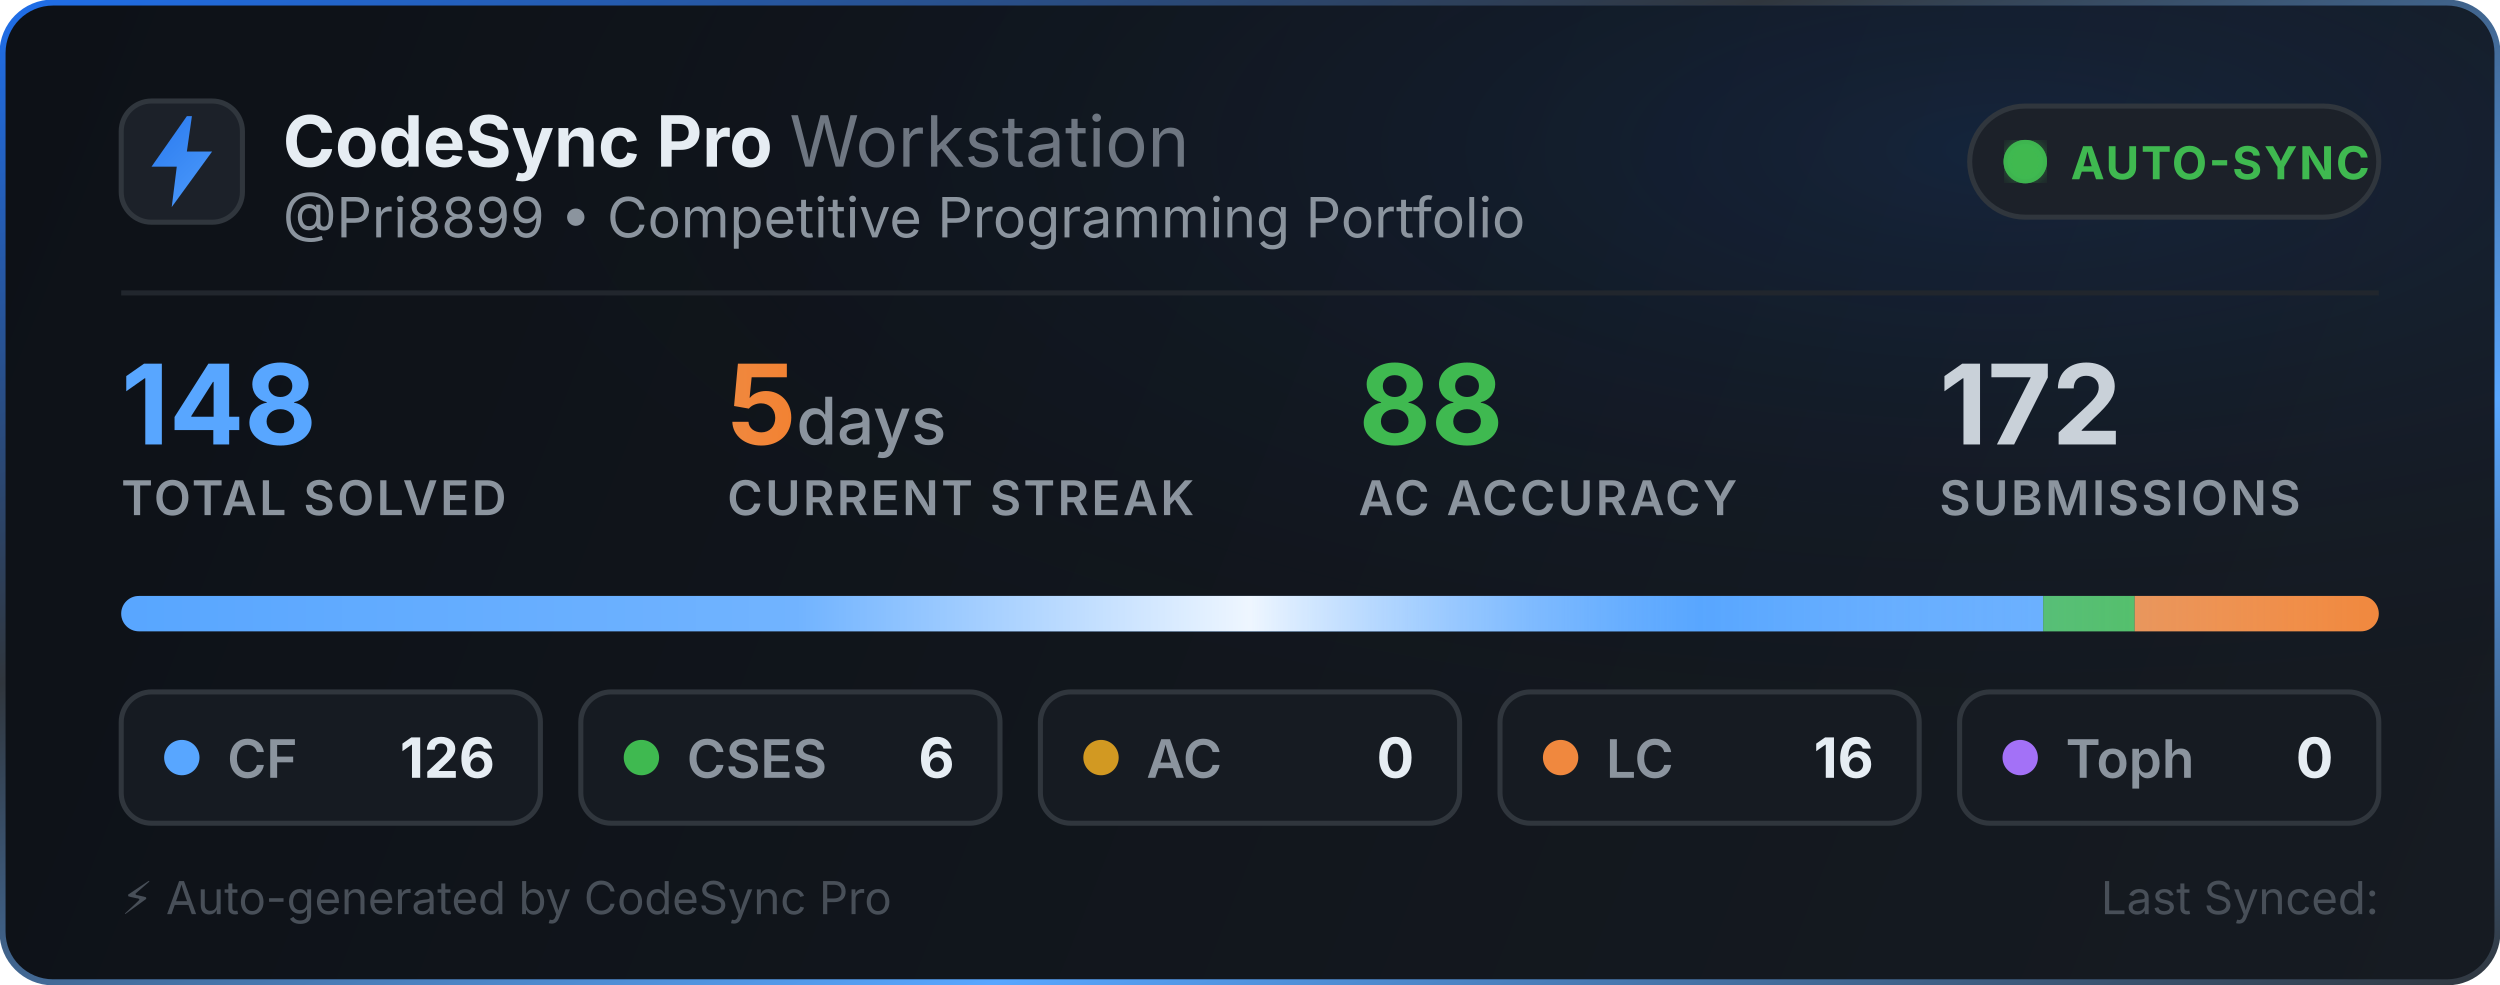
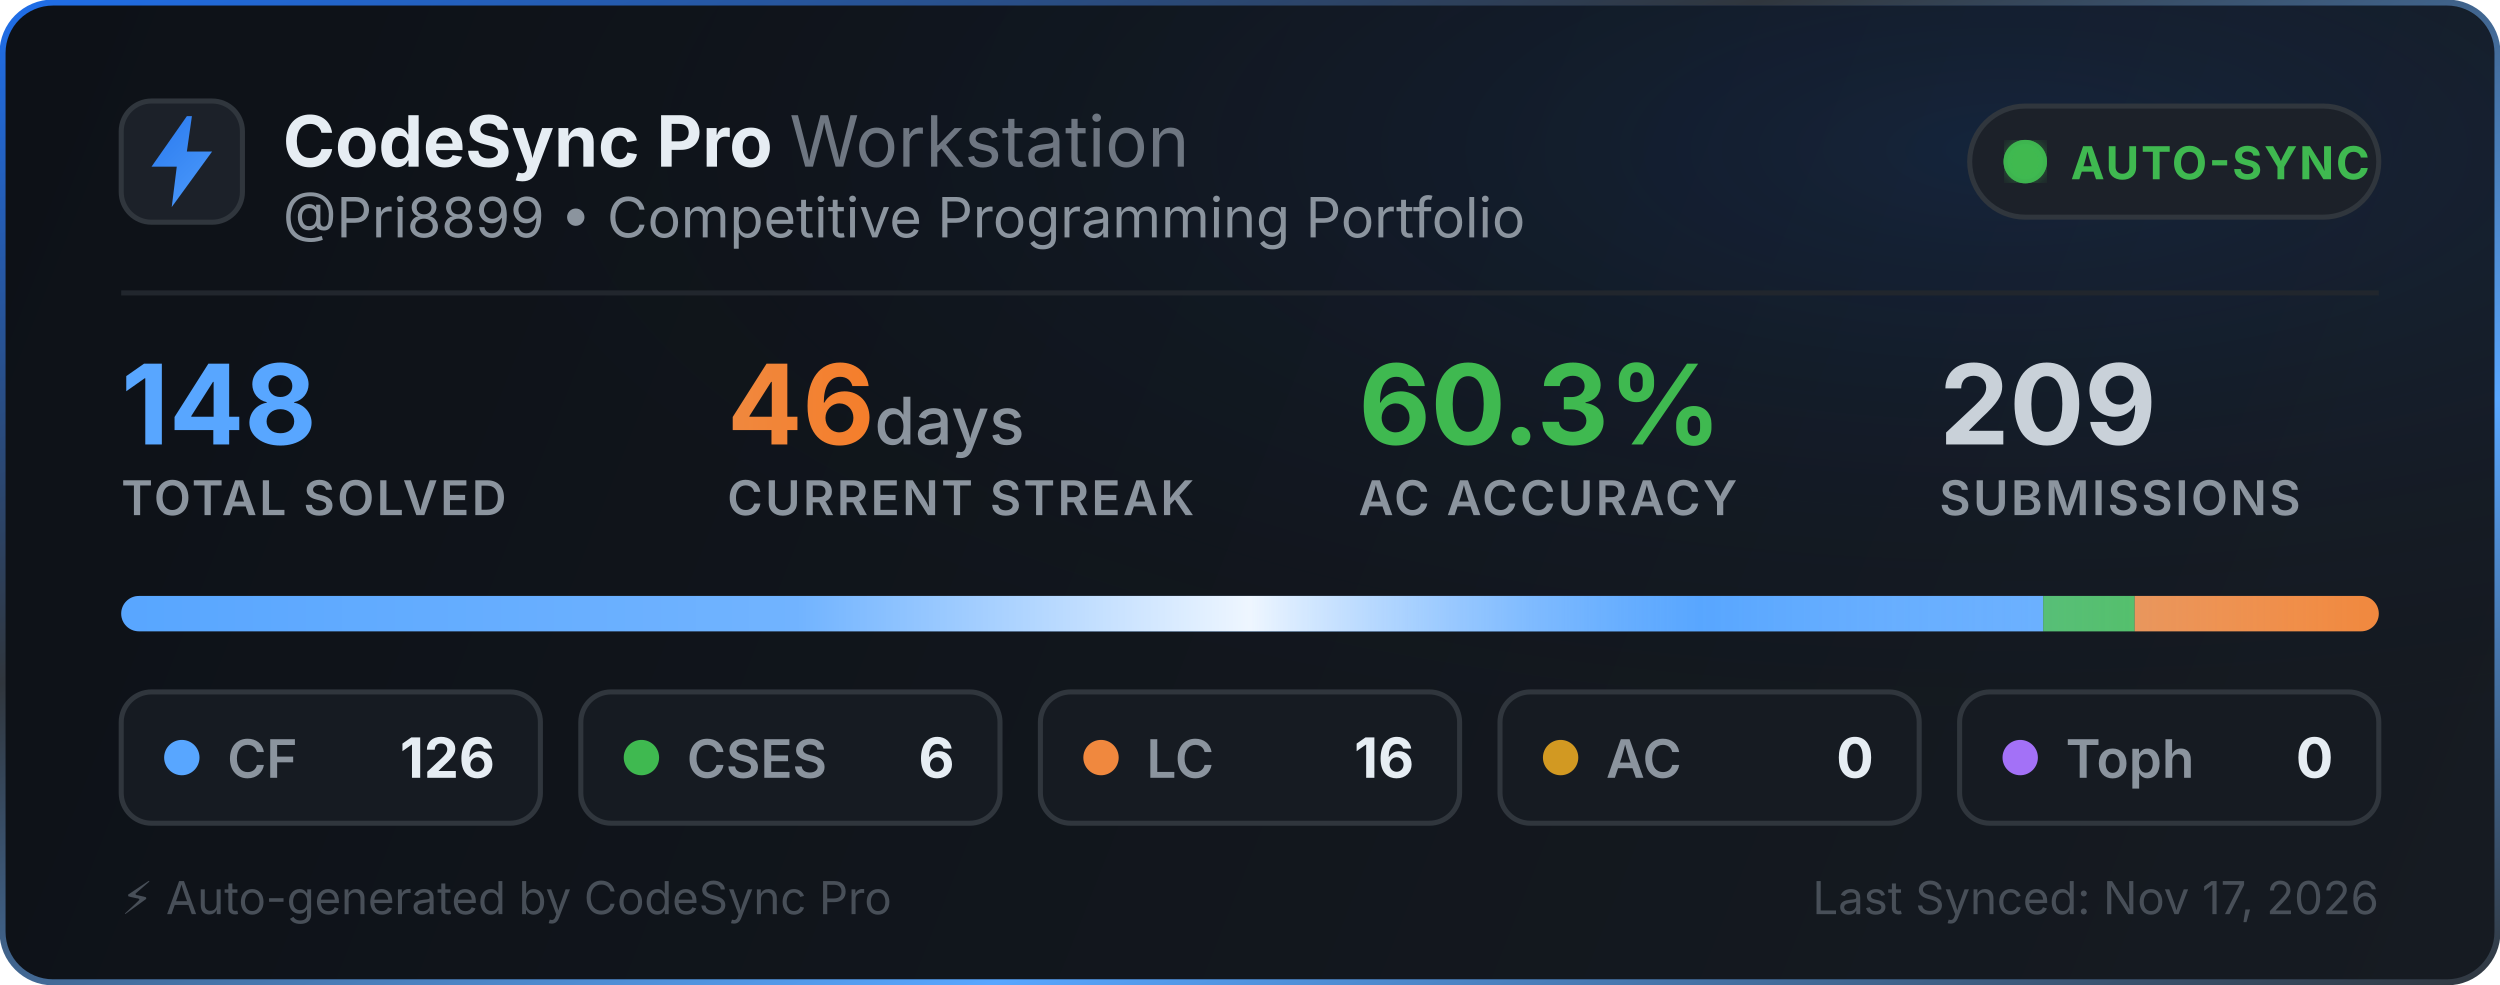
<svg xmlns="http://www.w3.org/2000/svg" width="495" height="195" viewBox="0 0 495 195" fill="none">
  <defs>
    <linearGradient id="bg" x1="0" y1="0" x2="495" y2="195" gradientUnits="userSpaceOnUse">
      <stop offset="0%" stop-color="#0d1117" />
      <stop offset="100%" stop-color="#161b22" />
    </linearGradient>
    <linearGradient id="border-flow" x1="0%" y1="0%" x2="100%" y2="100%">
      <stop offset="0%" stop-color="#1f6feb">
        <animate attributeName="stop-color" values="#1f6feb; #58a6ff; #3fb950; #1f6feb" dur="6s" repeatCount="indefinite" />
      </stop>
      <stop offset="35%" stop-color="#30363d">
        <animate attributeName="stop-color" values="#30363d; #1f6feb; #30363d; #30363d" dur="6s" repeatCount="indefinite" />
      </stop>
      <stop offset="70%" stop-color="#58a6ff">
        <animate attributeName="stop-color" values="#58a6ff; #3fb950; #1f6feb; #58a6ff" dur="6s" repeatCount="indefinite" />
      </stop>
      <stop offset="100%" stop-color="#30363d">
        <animate attributeName="stop-color" values="#30363d; #30363d; #58a6ff; #30363d" dur="6s" repeatCount="indefinite" />
      </stop>
    </linearGradient>
    <radialGradient id="aurora" cx="80%" cy="15%" r="65%">
      <stop offset="0%" stop-color="#1f6feb" stop-opacity="0.14">
        <animate attributeName="stop-opacity" values="0.06; 0.22; 0.06" dur="3.5s" repeatCount="indefinite" />
      </stop>
      <stop offset="100%" stop-color="#0d1117" stop-opacity="0" />
    </radialGradient>
    <linearGradient id="icon-grad" x1="0" y1="0" x2="24" y2="24" gradientUnits="userSpaceOnUse">
      <stop offset="0%" stop-color="#1f6feb">
        <animate attributeName="stop-color" values="#1f6feb; #58a6ff; #388bfd; #1f6feb" dur="2.5s" repeatCount="indefinite" />
      </stop>
      <stop offset="100%" stop-color="#58a6ff">
        <animate attributeName="stop-color" values="#58a6ff; #79c0ff; #1f6feb; #58a6ff" dur="2.5s" repeatCount="indefinite" />
      </stop>
    </linearGradient>
    <linearGradient id="streak-flame" x1="0%" y1="0%" x2="100%" y2="0%">
      <stop offset="0%" stop-color="#f0883e">
        <animate attributeName="stop-color" values="#f0883e; #ff7b72; #f97316; #f0883e" dur="2.2s" repeatCount="indefinite" />
      </stop>
      <stop offset="100%" stop-color="#f97316">
        <animate attributeName="stop-color" values="#f97316; #f0883e; #ff7b72; #f97316" dur="2.2s" repeatCount="indefinite" />
      </stop>
    </linearGradient>
    <linearGradient id="laser-sweep" x1="0%" y1="0%" x2="100%" y2="0%">
      <stop offset="0%" stop-color="#ffffff" stop-opacity="0" />
      <stop offset="30%" stop-color="#ffffff" stop-opacity="0.15" />
      <stop offset="50%" stop-color="#ffffff" stop-opacity="0.9" />
      <stop offset="70%" stop-color="#58a6ff" stop-opacity="0.45" />
      <stop offset="100%" stop-color="#ffffff" stop-opacity="0" />
      <animate attributeName="x1" values="-150%; 150%" dur="2.4s" repeatCount="indefinite" />
      <animate attributeName="x2" values="-50%; 250%" dur="2.4s" repeatCount="indefinite" />
    </linearGradient>
    <clipPath id="bar-clip">
      <rect x="24" y="118" width="447" height="7" rx="3.5" />
    </clipPath>
    <filter id="glow">
      <feGaussianBlur stdDeviation="2" result="blur" />
      <feMerge>
        <feMergeNode in="blur" />
        <feMergeNode in="SourceGraphic" />
      </feMerge>
    </filter>
  </defs>
  <style>
    .title { font-family: -apple-system, BlinkMacSystemFont, "Segoe UI", Inter, Helvetica, Arial, sans-serif; font-size: 14px; font-weight: 700; fill: #e6edf3; }
    .subtitle { font-family: -apple-system, BlinkMacSystemFont, "Segoe UI", Inter, Helvetica, Arial, sans-serif; font-size: 11px; fill: #8b949e; }
    .stat-val { font-family: -apple-system, BlinkMacSystemFont, "Segoe UI", Inter, Helvetica, Arial, sans-serif; font-weight: 700; }
    .stat-lbl { font-family: -apple-system, BlinkMacSystemFont, "Segoe UI", Inter, Helvetica, Arial, sans-serif; font-size: 9.5px; font-weight: 600; fill: #8b949e; letter-spacing: 0.5px; }
  </style>
  <rect x="0.5" y="0.5" width="494" height="194" rx="10" fill="url(#bg)" stroke="url(#border-flow)" stroke-width="1.2" />
  <rect x="1" y="1" width="493" height="193" rx="10" fill="url(#aurora)" pointer-events="none" />
  <g transform="translate(24, 20)">
    <rect width="24" height="24" rx="6" fill="#1c2129" stroke="#30363d" stroke-width="1" />
    <path d="M13 3L6 13h5l-1 8 8-11h-5l1-7z" fill="url(#icon-grad)" />
  </g>
  <g>
    <text x="56" y="33" class="title">CodeSync Pro <tspan font-weight="400" fill="#6e7681">Workstation</tspan>
    </text>
    <text x="56" y="47" class="subtitle">@Pri8899 • Competitive Programming Portfolio</text>
  </g>
  <g transform="translate(390, 21)">
    <rect width="81" height="22" rx="11" fill="#1c2129" stroke="#30363d" stroke-width="1" />
    <circle cx="11" cy="11" r="3.5" fill="#3fb950" filter="url(#glow)" />
    <circle cx="11" cy="11" r="3.5" fill="none" stroke="#3fb950" stroke-width="1.6" opacity="0.8">
      <animate attributeName="r" values="3.5; 10" dur="2s" repeatCount="indefinite" />
      <animate attributeName="opacity" values="0.85; 0" dur="2s" repeatCount="indefinite" />
      <animate attributeName="stroke-width" values="1.6; 0.2" dur="2s" repeatCount="indefinite" />
    </circle>
    <circle cx="11" cy="11" r="3.5" fill="none" stroke="#3fb950" stroke-width="1.6" opacity="0.8">
      <animate attributeName="r" values="3.5; 10" dur="2s" begin="1s" repeatCount="indefinite" />
      <animate attributeName="opacity" values="0.85; 0" dur="2s" begin="1s" repeatCount="indefinite" />
      <animate attributeName="stroke-width" values="1.6; 0.2" dur="2s" begin="1s" repeatCount="indefinite" />
    </circle>
    <text x="20" y="14.5" font-family="-apple-system, BlinkMacSystemFont, Segoe UI, Inter, Helvetica, Arial, sans-serif" font-size="9" font-weight="700" fill="#3fb950" letter-spacing="0.4px">AUTO-SYNC</text>
  </g>
  <line x1="24" y1="58" x2="471" y2="58" stroke="#21262d" stroke-width="1" />
  <g transform="translate(24, 68)">
    <g>
      <text x="0" y="20" class="stat-val" font-size="22" fill="#58a6ff">148</text>
      <text x="0" y="34" class="stat-lbl">TOTAL SOLVED</text>
    </g>
    <g>
-       <text x="120" y="20" class="stat-val" font-size="22" fill="url(#streak-flame)">5<tspan font-size="13" font-weight="500" fill="#8b949e"> days</tspan>
+       <text x="120" y="20" class="stat-val" font-size="22" fill="url(#streak-flame)">46<tspan font-size="13" font-weight="500" fill="#8b949e"> days</tspan>
      </text>
      <text x="120" y="34" class="stat-lbl">CURRENT STREAK</text>
    </g>
    <g>
-       <text x="245" y="20" class="stat-val" font-size="22" fill="#3fb950">88</text>
+       <text x="245" y="20" class="stat-val" font-size="22" fill="#3fb950">60.3%</text>
      <text x="245" y="34" class="stat-lbl">AC ACCURACY</text>
    </g>
    <g>
-       <text x="360" y="20" class="stat-val" font-size="22" fill="#c9d1d9">172</text>
+       <text x="360" y="20" class="stat-val" font-size="22" fill="#c9d1d9">209</text>
      <text x="360" y="34" class="stat-lbl">SUBMISSIONS</text>
    </g>
  </g>
  <g>
    <rect x="24" y="118" width="447" height="7" rx="3.5" fill="#21262d" />
    <g clip-path="url(#bar-clip)">
      <rect x="24" y="118" width="380.554" height="7" fill="#58a6ff" />
      <rect x="404.554" y="118" width="18.122" height="7" fill="#3fb950" />
      <rect x="422.676" y="118" width="48.324" height="7" fill="#f0883e" />
      <rect x="24" y="118" width="447" height="7" fill="url(#laser-sweep)" />
    </g>
  </g>
  <g transform="translate(24, 137)">
    <rect width="83" height="26" rx="6" fill="#161b22" stroke="#30363d" stroke-width="1" />
    <circle cx="12" cy="13" r="3.5" fill="#58a6ff">
      <animate attributeName="r" values="3.0; 4.3; 3.0" dur="2s" repeatCount="indefinite" />
      <animate attributeName="opacity" values="0.75; 1; 0.75" dur="2s" repeatCount="indefinite" />
    </circle>
    <text x="21" y="17" font-family="-apple-system, BlinkMacSystemFont, Segoe UI, Inter, Helvetica, Arial, sans-serif" font-size="10.5" font-weight="600" fill="#8b949e">CF</text>
    <text x="74" y="17" text-anchor="end" font-family="-apple-system, BlinkMacSystemFont, Segoe UI, Inter, Helvetica, Arial, sans-serif" font-size="11" font-weight="700" fill="#e6edf3">126</text>
  </g>
  <g transform="translate(115, 137)">
    <rect width="83" height="26" rx="6" fill="#161b22" stroke="#30363d" stroke-width="1" />
    <circle cx="12" cy="13" r="3.5" fill="#3fb950">
      <animate attributeName="r" values="3.0; 4.3; 3.0" dur="2.25s" repeatCount="indefinite" />
      <animate attributeName="opacity" values="0.75; 1; 0.75" dur="2.25s" repeatCount="indefinite" />
    </circle>
    <text x="21" y="17" font-family="-apple-system, BlinkMacSystemFont, Segoe UI, Inter, Helvetica, Arial, sans-serif" font-size="10.5" font-weight="600" fill="#8b949e">CSES</text>
    <text x="74" y="17" text-anchor="end" font-family="-apple-system, BlinkMacSystemFont, Segoe UI, Inter, Helvetica, Arial, sans-serif" font-size="11" font-weight="700" fill="#e6edf3">6</text>
  </g>
  <g transform="translate(206, 137)">
    <rect width="83" height="26" rx="6" fill="#161b22" stroke="#30363d" stroke-width="1" />
-     <circle cx="12" cy="13" r="3.5" fill="#d29922">
+     <circle cx="12" cy="13" r="3.5" fill="#f0883e">
      <animate attributeName="r" values="3.0; 4.3; 3.0" dur="2.5s" repeatCount="indefinite" />
      <animate attributeName="opacity" values="0.75; 1; 0.75" dur="2.5s" repeatCount="indefinite" />
    </circle>
-     <text x="21" y="17" font-family="-apple-system, BlinkMacSystemFont, Segoe UI, Inter, Helvetica, Arial, sans-serif" font-size="10.5" font-weight="600" fill="#8b949e">AC</text>
-     <text x="74" y="17" text-anchor="end" font-family="-apple-system, BlinkMacSystemFont, Segoe UI, Inter, Helvetica, Arial, sans-serif" font-size="11" font-weight="700" fill="#e6edf3">0</text>
+     <text x="21" y="17" font-family="-apple-system, BlinkMacSystemFont, Segoe UI, Inter, Helvetica, Arial, sans-serif" font-size="10.5" font-weight="600" fill="#8b949e">LC</text>
+     <text x="74" y="17" text-anchor="end" font-family="-apple-system, BlinkMacSystemFont, Segoe UI, Inter, Helvetica, Arial, sans-serif" font-size="11" font-weight="700" fill="#e6edf3">16</text>
  </g>
  <g transform="translate(297, 137)">
    <rect width="83" height="26" rx="6" fill="#161b22" stroke="#30363d" stroke-width="1" />
-     <circle cx="12" cy="13" r="3.5" fill="#f0883e">
+     <circle cx="12" cy="13" r="3.5" fill="#d29922">
      <animate attributeName="r" values="3.0; 4.3; 3.0" dur="2.75s" repeatCount="indefinite" />
      <animate attributeName="opacity" values="0.75; 1; 0.75" dur="2.75s" repeatCount="indefinite" />
    </circle>
-     <text x="21" y="17" font-family="-apple-system, BlinkMacSystemFont, Segoe UI, Inter, Helvetica, Arial, sans-serif" font-size="10.5" font-weight="600" fill="#8b949e">LC</text>
-     <text x="74" y="17" text-anchor="end" font-family="-apple-system, BlinkMacSystemFont, Segoe UI, Inter, Helvetica, Arial, sans-serif" font-size="11" font-weight="700" fill="#e6edf3">16</text>
+     <text x="21" y="17" font-family="-apple-system, BlinkMacSystemFont, Segoe UI, Inter, Helvetica, Arial, sans-serif" font-size="10.5" font-weight="600" fill="#8b949e">AC</text>
+     <text x="74" y="17" text-anchor="end" font-family="-apple-system, BlinkMacSystemFont, Segoe UI, Inter, Helvetica, Arial, sans-serif" font-size="11" font-weight="700" fill="#e6edf3">0</text>
  </g>
  <g transform="translate(388, 137)">
    <rect width="83" height="26" rx="6" fill="#161b22" stroke="#30363d" stroke-width="1" />
    <circle cx="12" cy="13" r="3.5" fill="#a371f7">
      <animate attributeName="r" values="3.0; 4.3; 3.0" dur="3s" repeatCount="indefinite" />
      <animate attributeName="opacity" values="0.75; 1; 0.75" dur="3s" repeatCount="indefinite" />
    </circle>
    <text x="21" y="17" font-family="-apple-system, BlinkMacSystemFont, Segoe UI, Inter, Helvetica, Arial, sans-serif" font-size="10.5" font-weight="600" fill="#8b949e">Toph</text>
    <text x="74" y="17" text-anchor="end" font-family="-apple-system, BlinkMacSystemFont, Segoe UI, Inter, Helvetica, Arial, sans-serif" font-size="11" font-weight="700" fill="#e6edf3">0</text>
  </g>
  <text x="24" y="181" font-family="-apple-system, BlinkMacSystemFont, Segoe UI, Inter, Helvetica, Arial, sans-serif" font-size="9" fill="#484f58">⚡ Auto-generated by CodeSync Pro</text>
-   <text x="471" y="181" text-anchor="end" font-family="-apple-system, BlinkMacSystemFont, Segoe UI, Inter, Helvetica, Arial, sans-serif" font-size="9" fill="#484f58">Last Synced: </text>
+   <text x="471" y="181" text-anchor="end" font-family="-apple-system, BlinkMacSystemFont, Segoe UI, Inter, Helvetica, Arial, sans-serif" font-size="9" fill="#484f58">Last Synced: Nov 17, 2026</text>
</svg>
